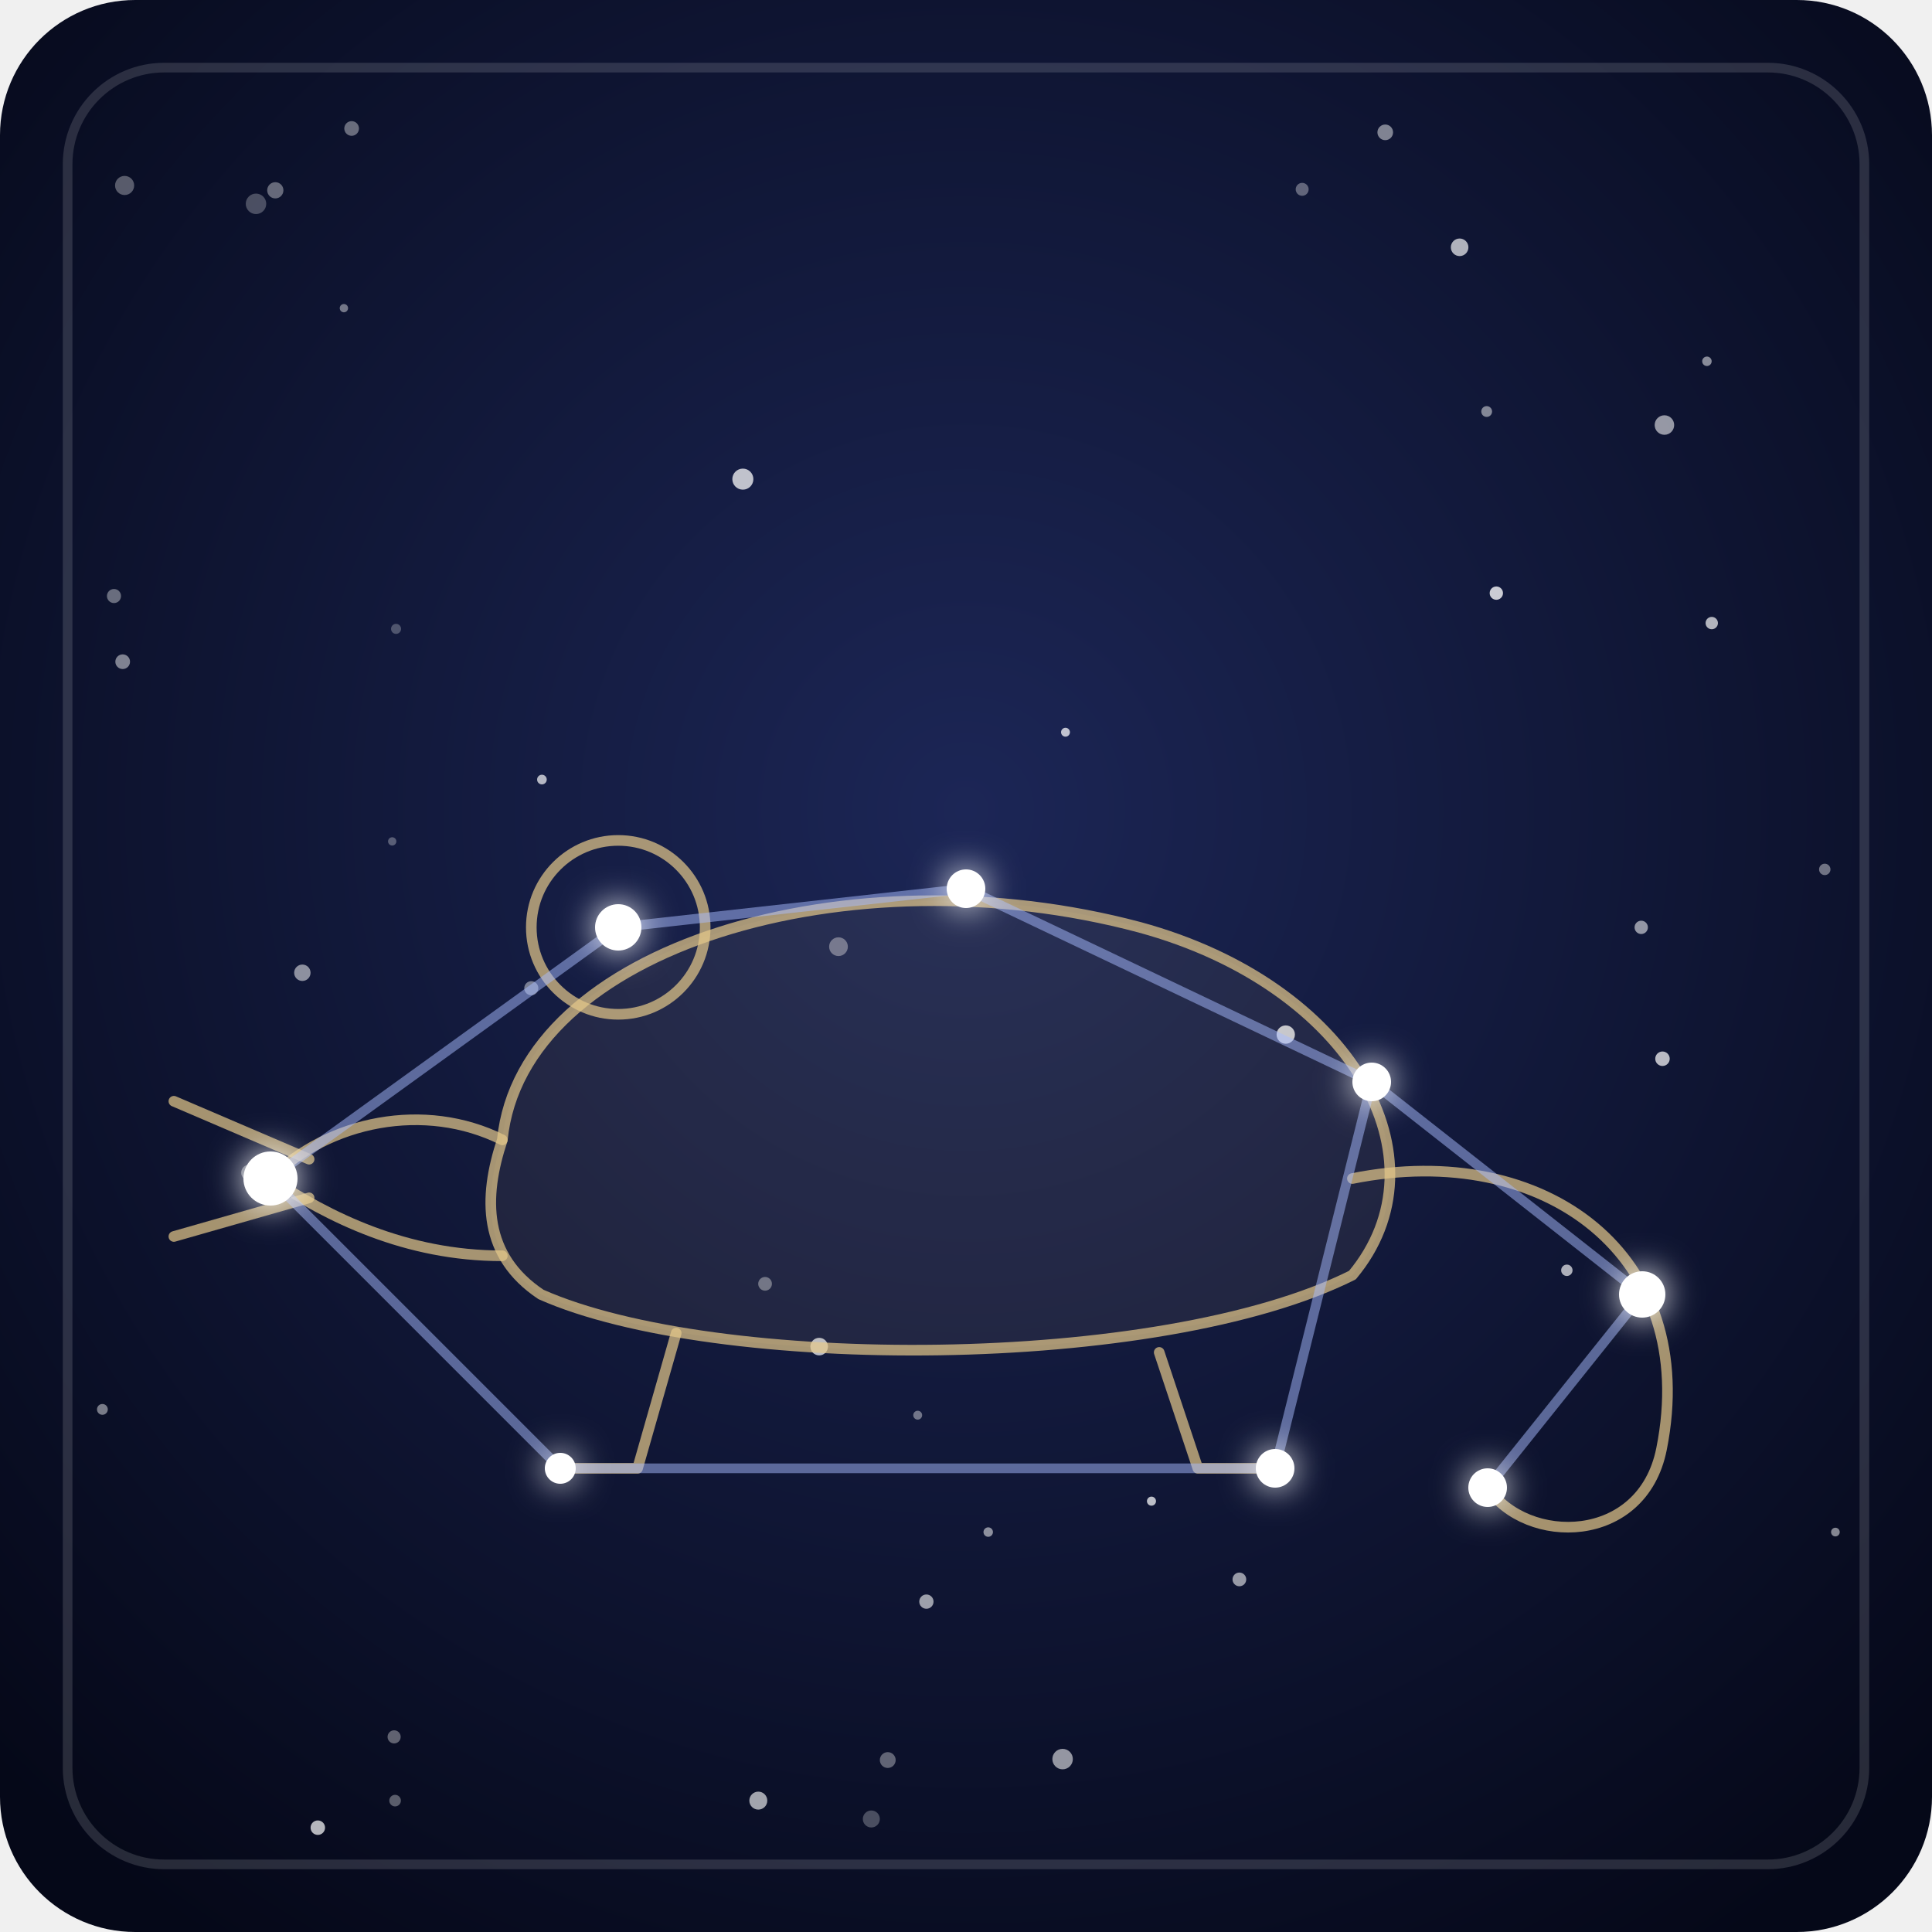
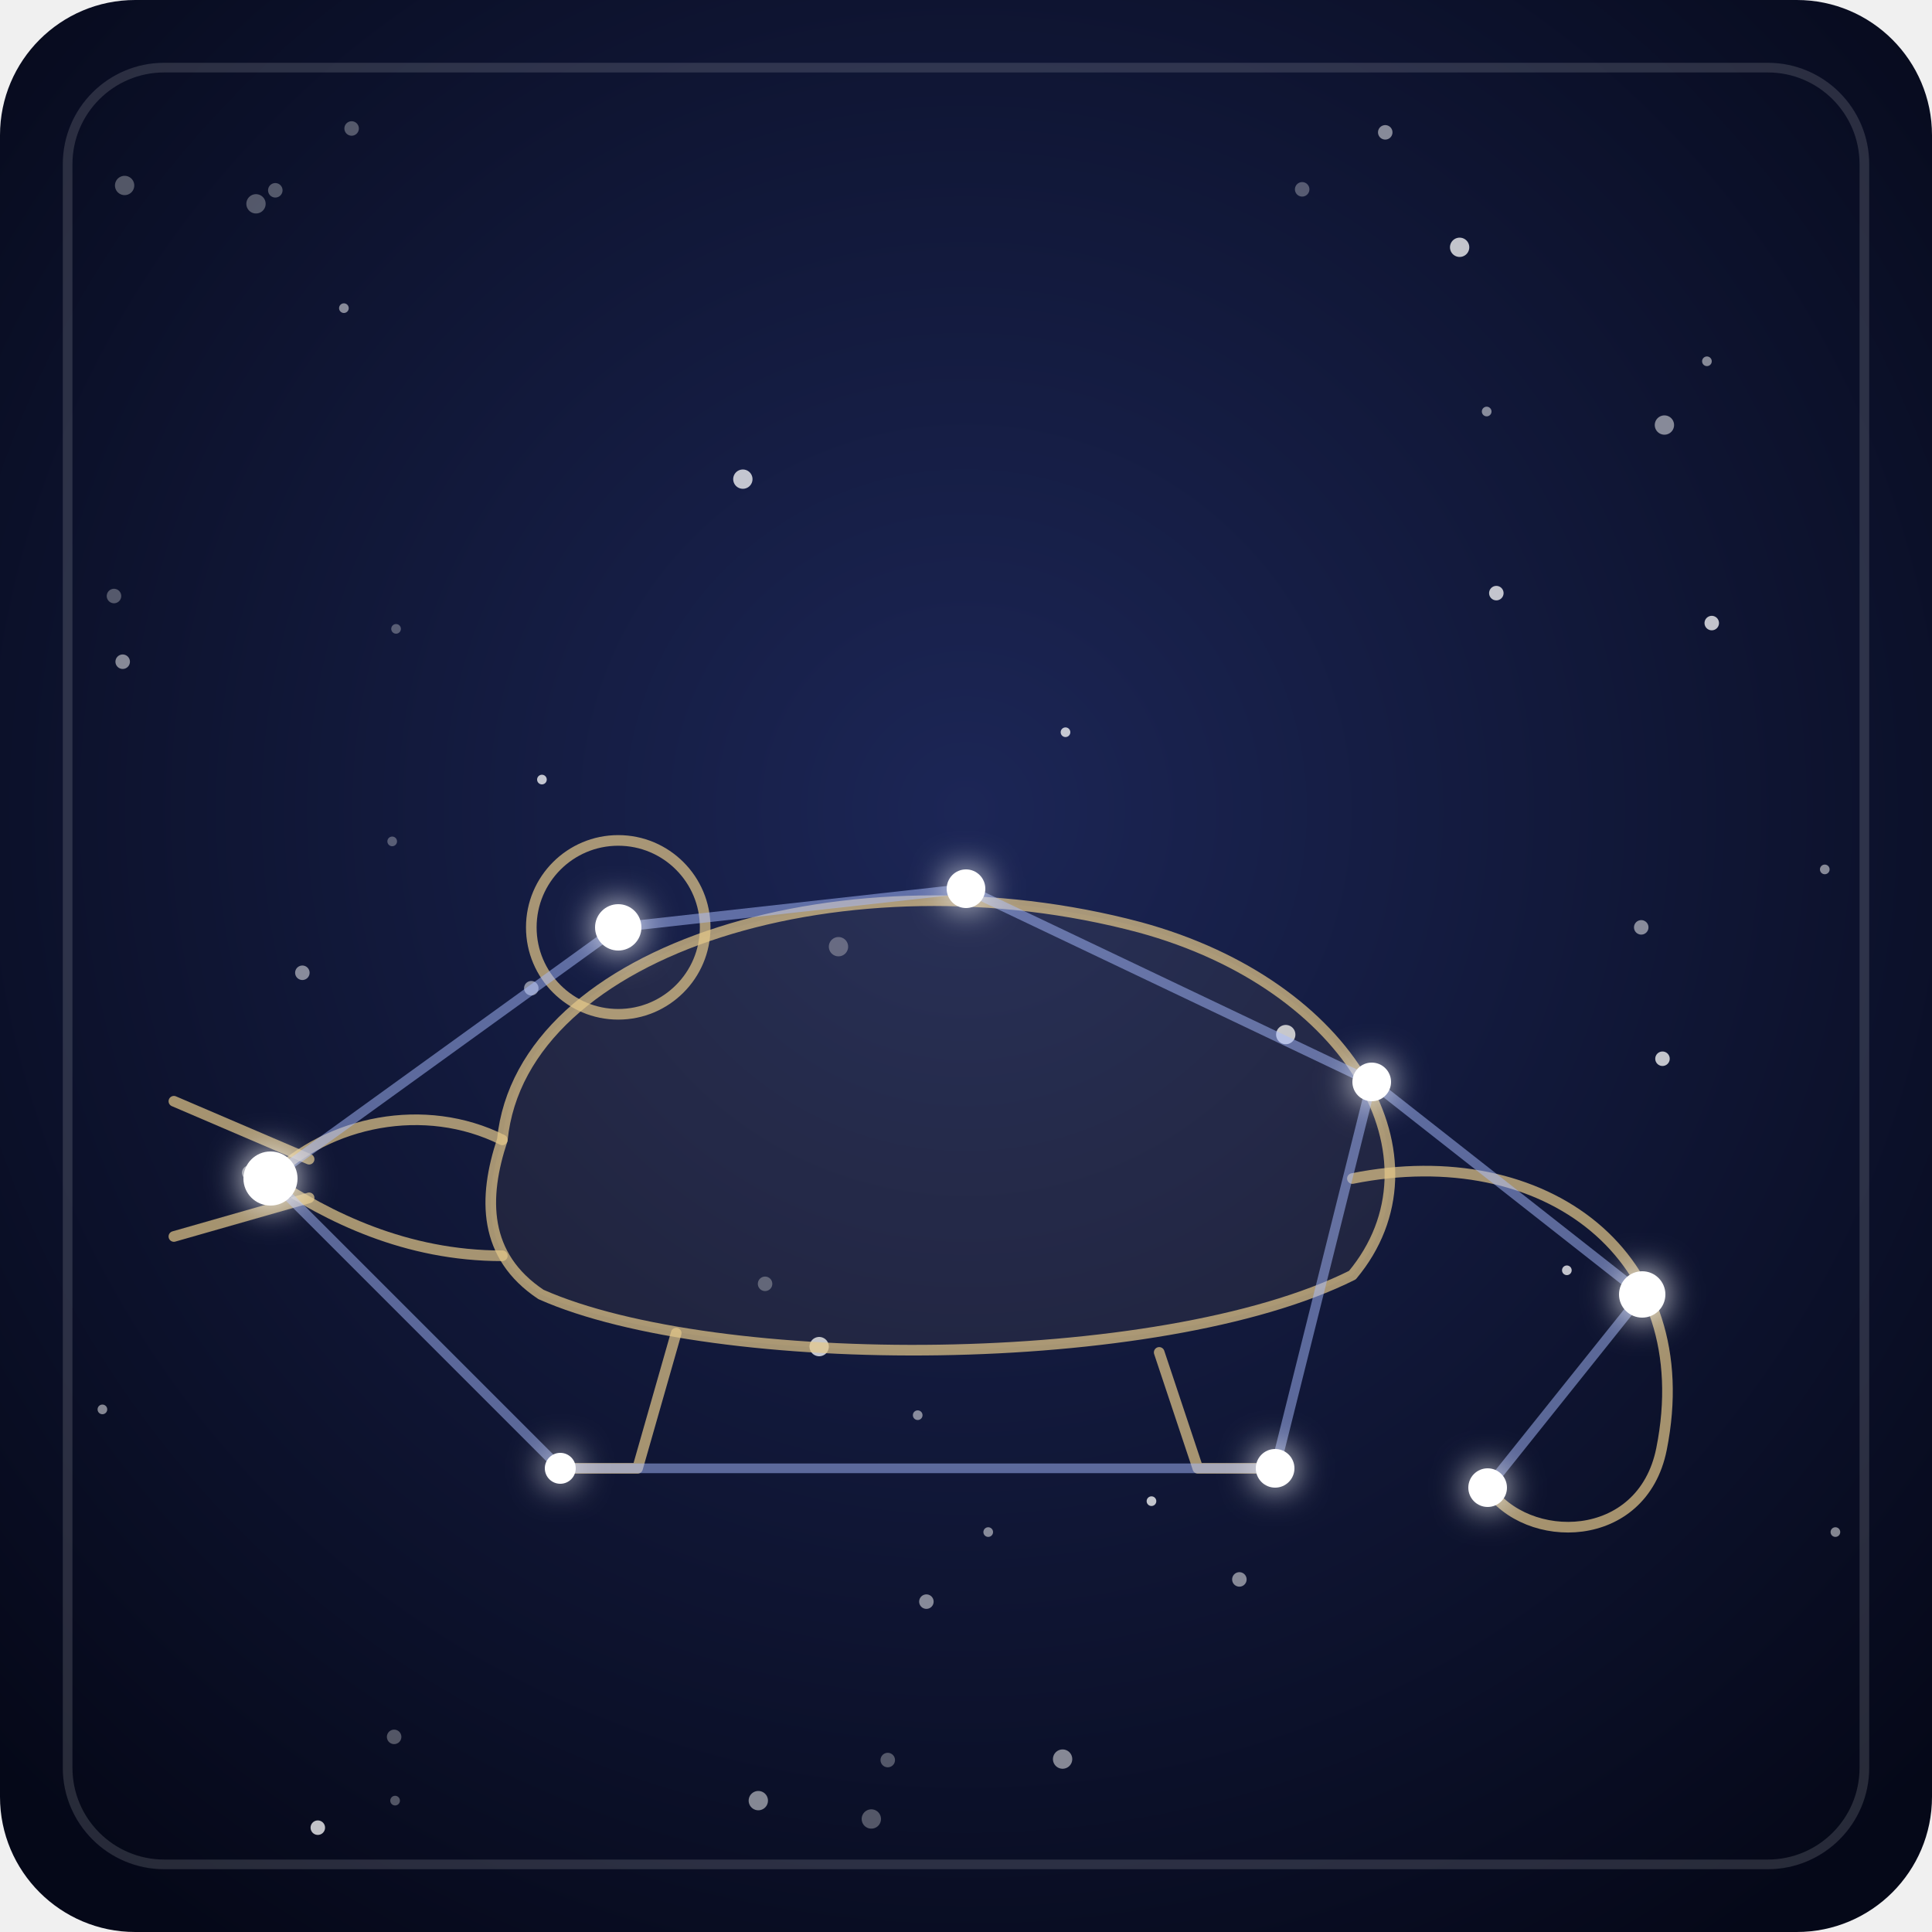
<svg xmlns="http://www.w3.org/2000/svg" viewBox="0 0 200 200">
  <defs>
    <radialGradient id="fondo-rata" cx="50%" cy="42%" r="70%">
      <stop offset="0" stop-color="#1c2656" />
      <stop offset="1" stop-color="#050818" />
    </radialGradient>
    <filter id="brillo-rata" x="-300%" y="-300%" width="700%" height="700%">
      <feGaussianBlur stdDeviation="1.8" result="halo" />
      <feMerge>
        <feMergeNode in="halo" />
        <feMergeNode in="SourceGraphic" />
      </feMerge>
    </filter>
  </defs>
  <rect width="200" height="200" rx="14" fill="url(#fondo-rata)" />
  <rect x="7" y="7" width="186" height="186" rx="10" fill="none" stroke="#ffffff" stroke-opacity="0.14" />
-   <g fill="#ffffff">
-     <circle cx="134.8" cy="19.6" r="0.67" fill-opacity="0.34" />
-     <circle cx="10.6" cy="145.9" r="0.56" fill-opacity="0.45" />
-     <circle cx="28.5" cy="19.7" r="0.84" fill-opacity="0.37" />
-     <circle cx="128.3" cy="163.5" r="0.71" fill-opacity="0.57" />
-     <circle cx="36.4" cy="13.3" r="0.76" fill-opacity="0.38" />
-     <circle cx="190.0" cy="158.6" r="0.45" fill-opacity="0.50" />
-     <circle cx="78.5" cy="186.4" r="0.93" fill-opacity="0.62" />
-     <circle cx="90.2" cy="188.3" r="0.88" fill-opacity="0.26" />
-     <circle cx="84.8" cy="139.4" r="0.91" fill-opacity="0.70" />
-     <circle cx="35.6" cy="31.9" r="0.43" fill-opacity="0.42" />
-     <circle cx="169.9" cy="96.0" r="0.69" fill-opacity="0.55" />
-     <circle cx="40.9" cy="186.4" r="0.60" fill-opacity="0.33" />
-     <circle cx="110.3" cy="75.8" r="0.46" fill-opacity="0.73" />
-     <circle cx="11.8" cy="61.7" r="0.73" fill-opacity="0.38" />
-     <circle cx="172.3" cy="44.0" r="1.01" fill-opacity="0.56" />
-     <circle cx="95.9" cy="165.8" r="0.74" fill-opacity="0.59" />
-     <circle cx="153.9" cy="42.6" r="0.56" fill-opacity="0.48" />
-     <circle cx="154.9" cy="61.4" r="0.69" fill-opacity="0.78" />
-     <circle cx="188.9" cy="90.0" r="0.59" fill-opacity="0.41" />
-     <circle cx="12.9" cy="19.2" r="0.99" fill-opacity="0.32" />
-     <circle cx="40.6" cy="87.1" r="0.43" fill-opacity="0.30" />
-     <circle cx="91.9" cy="182.2" r="0.82" fill-opacity="0.35" />
-     <circle cx="56.1" cy="80.7" r="0.50" fill-opacity="0.68" />
-     <circle cx="40.8" cy="179.8" r="0.68" fill-opacity="0.35" />
-     <circle cx="143.4" cy="13.7" r="0.81" fill-opacity="0.47" />
-     <circle cx="26.5" cy="21.1" r="1.06" fill-opacity="0.26" />
-     <circle cx="176.7" cy="37.4" r="0.49" fill-opacity="0.51" />
-     <circle cx="76.9" cy="49.6" r="1.09" fill-opacity="0.73" />
-     <circle cx="79.2" cy="132.9" r="0.71" fill-opacity="0.37" />
-     <circle cx="162.2" cy="131.5" r="0.59" fill-opacity="0.66" />
-     <circle cx="12.7" cy="68.5" r="0.76" fill-opacity="0.47" />
-     <circle cx="41.0" cy="65.1" r="0.52" fill-opacity="0.26" />
-     <circle cx="25.8" cy="121.4" r="0.83" fill-opacity="0.40" />
-     <circle cx="31.3" cy="100.7" r="0.85" fill-opacity="0.52" />
-     <circle cx="110.0" cy="182.1" r="1.06" fill-opacity="0.56" />
-     <circle cx="133.1" cy="107.1" r="0.95" fill-opacity="0.75" />
-     <circle cx="86.8" cy="98.0" r="0.97" fill-opacity="0.37" />
-     <circle cx="102.3" cy="158.6" r="0.49" fill-opacity="0.52" />
-     <circle cx="55.0" cy="102.3" r="0.73" fill-opacity="0.43" />
-     <circle cx="119.2" cy="155.4" r="0.47" fill-opacity="0.72" />
-     <circle cx="95.0" cy="146.5" r="0.46" fill-opacity="0.40" />
-     <circle cx="177.2" cy="64.5" r="0.64" fill-opacity="0.68" />
-     <circle cx="151.1" cy="25.6" r="0.91" fill-opacity="0.67" />
-     <circle cx="32.9" cy="189.2" r="0.75" fill-opacity="0.70" />
-     <circle cx="172.1" cy="109.6" r="0.75" fill-opacity="0.71" />
-   </g>
+   <path stroke="#ffffff" stroke-opacity="0.3" stroke-width="1.0" stroke-linecap="round" d="M40.9 186.4h0M40.6 87.1h0M41.0 65.1h0" />
+   <path stroke="#ffffff" stroke-opacity="0.3" stroke-width="1.5" stroke-linecap="round" d="M134.8 19.6h0M28.5 19.7h0M36.4 13.3h0M11.8 61.7h0M91.9 182.2h0M40.8 179.8h0M79.2 132.9h0" />
+   <path stroke="#ffffff" stroke-opacity="0.3" stroke-width="2.0" stroke-linecap="round" d="M90.2 188.3h0M12.9 19.2h0M26.5 21.1h0M86.8 98.0h0" />
+   <path stroke="#ffffff" stroke-opacity="0.5" stroke-width="1.0" stroke-linecap="round" d="M10.6 145.9h0M190.0 158.6h0M35.6 31.9h0M153.9 42.6h0M188.9 90.0h0M176.7 37.4h0M102.3 158.6h0M95.0 146.5h0" />
+   <path stroke="#ffffff" stroke-opacity="0.5" stroke-width="1.5" stroke-linecap="round" d="M128.3 163.5h0M169.9 96.0h0M95.9 165.8h0M143.4 13.7h0M12.7 68.5h0M25.8 121.4h0M31.3 100.7h0M55.0 102.3h0" />
+   <path stroke="#ffffff" stroke-opacity="0.5" stroke-width="2.0" stroke-linecap="round" d="M78.5 186.4h0M172.3 44.0h0M110.0 182.1h0" />
+   <path stroke="#ffffff" stroke-opacity="0.75" stroke-width="1.0" stroke-linecap="round" d="M110.3 75.8h0M56.1 80.7h0M162.2 131.5h0M119.2 155.4h0" />
+   <path stroke="#ffffff" stroke-opacity="0.75" stroke-width="1.5" stroke-linecap="round" d="M154.9 61.4h0M177.2 64.5h0M32.9 189.2h0M172.1 109.6h0" />
+   <path stroke="#ffffff" stroke-opacity="0.75" stroke-width="2.0" stroke-linecap="round" d="M84.8 139.4h0M76.9 49.6h0M133.1 107.1h0M151.1 25.6h0" />
  <g fill="none" stroke="#e6c98b" stroke-opacity="0.7" stroke-width="1.1" stroke-linecap="round" stroke-linejoin="round">
    <path d="M52 118 C54 98 88 88 118 96 C140 102 150 120 140 132 C120 142 74 142 56 134 C50 130 50 124 52 118 Z" fill="#e6c98b" fill-opacity="0.07" />
    <path d="M52 118 C44 114 34 116 28 122 C34 126 42 130 52 130" />
    <path d="M55 96 a9 9 0 1 0 18 0 a9 9 0 1 0 -18 0" />
    <path d="M140 122 C160 118 176 130 172 150 C170 160 158 160 154 154" />
    <path d="M70 138 L66 152 L58 152" />
    <path d="M120 140 L124 152 L132 152" />
    <path d="M32 120 L18 114" />
    <path d="M32 124 L18 128" />
  </g>
  <g stroke="#a9bcff" stroke-width="1" stroke-opacity="0.5" stroke-linecap="round">
    <line x1="28" y1="122" x2="64" y2="96" />
    <line x1="64" y1="96" x2="100" y2="92" />
    <line x1="100" y1="92" x2="142" y2="112" />
    <line x1="142" y1="112" x2="132" y2="152" />
    <line x1="132" y1="152" x2="58" y2="152" />
    <line x1="58" y1="152" x2="28" y2="122" />
    <line x1="142" y1="112" x2="170" y2="134" />
    <line x1="170" y1="134" x2="154" y2="154" />
  </g>
  <g fill="#ffffff" filter="url(#brillo-rata)">
    <circle cx="28" cy="122" r="2.8" />
    <circle cx="64" cy="96" r="2.4" />
    <circle cx="100" cy="92" r="2.0" />
    <circle cx="142" cy="112" r="2.0" />
    <circle cx="170" cy="134" r="2.4" />
    <circle cx="154" cy="154" r="2.0" />
    <circle cx="58" cy="152" r="1.6" />
    <circle cx="132" cy="152" r="2.0" />
  </g>
</svg>
